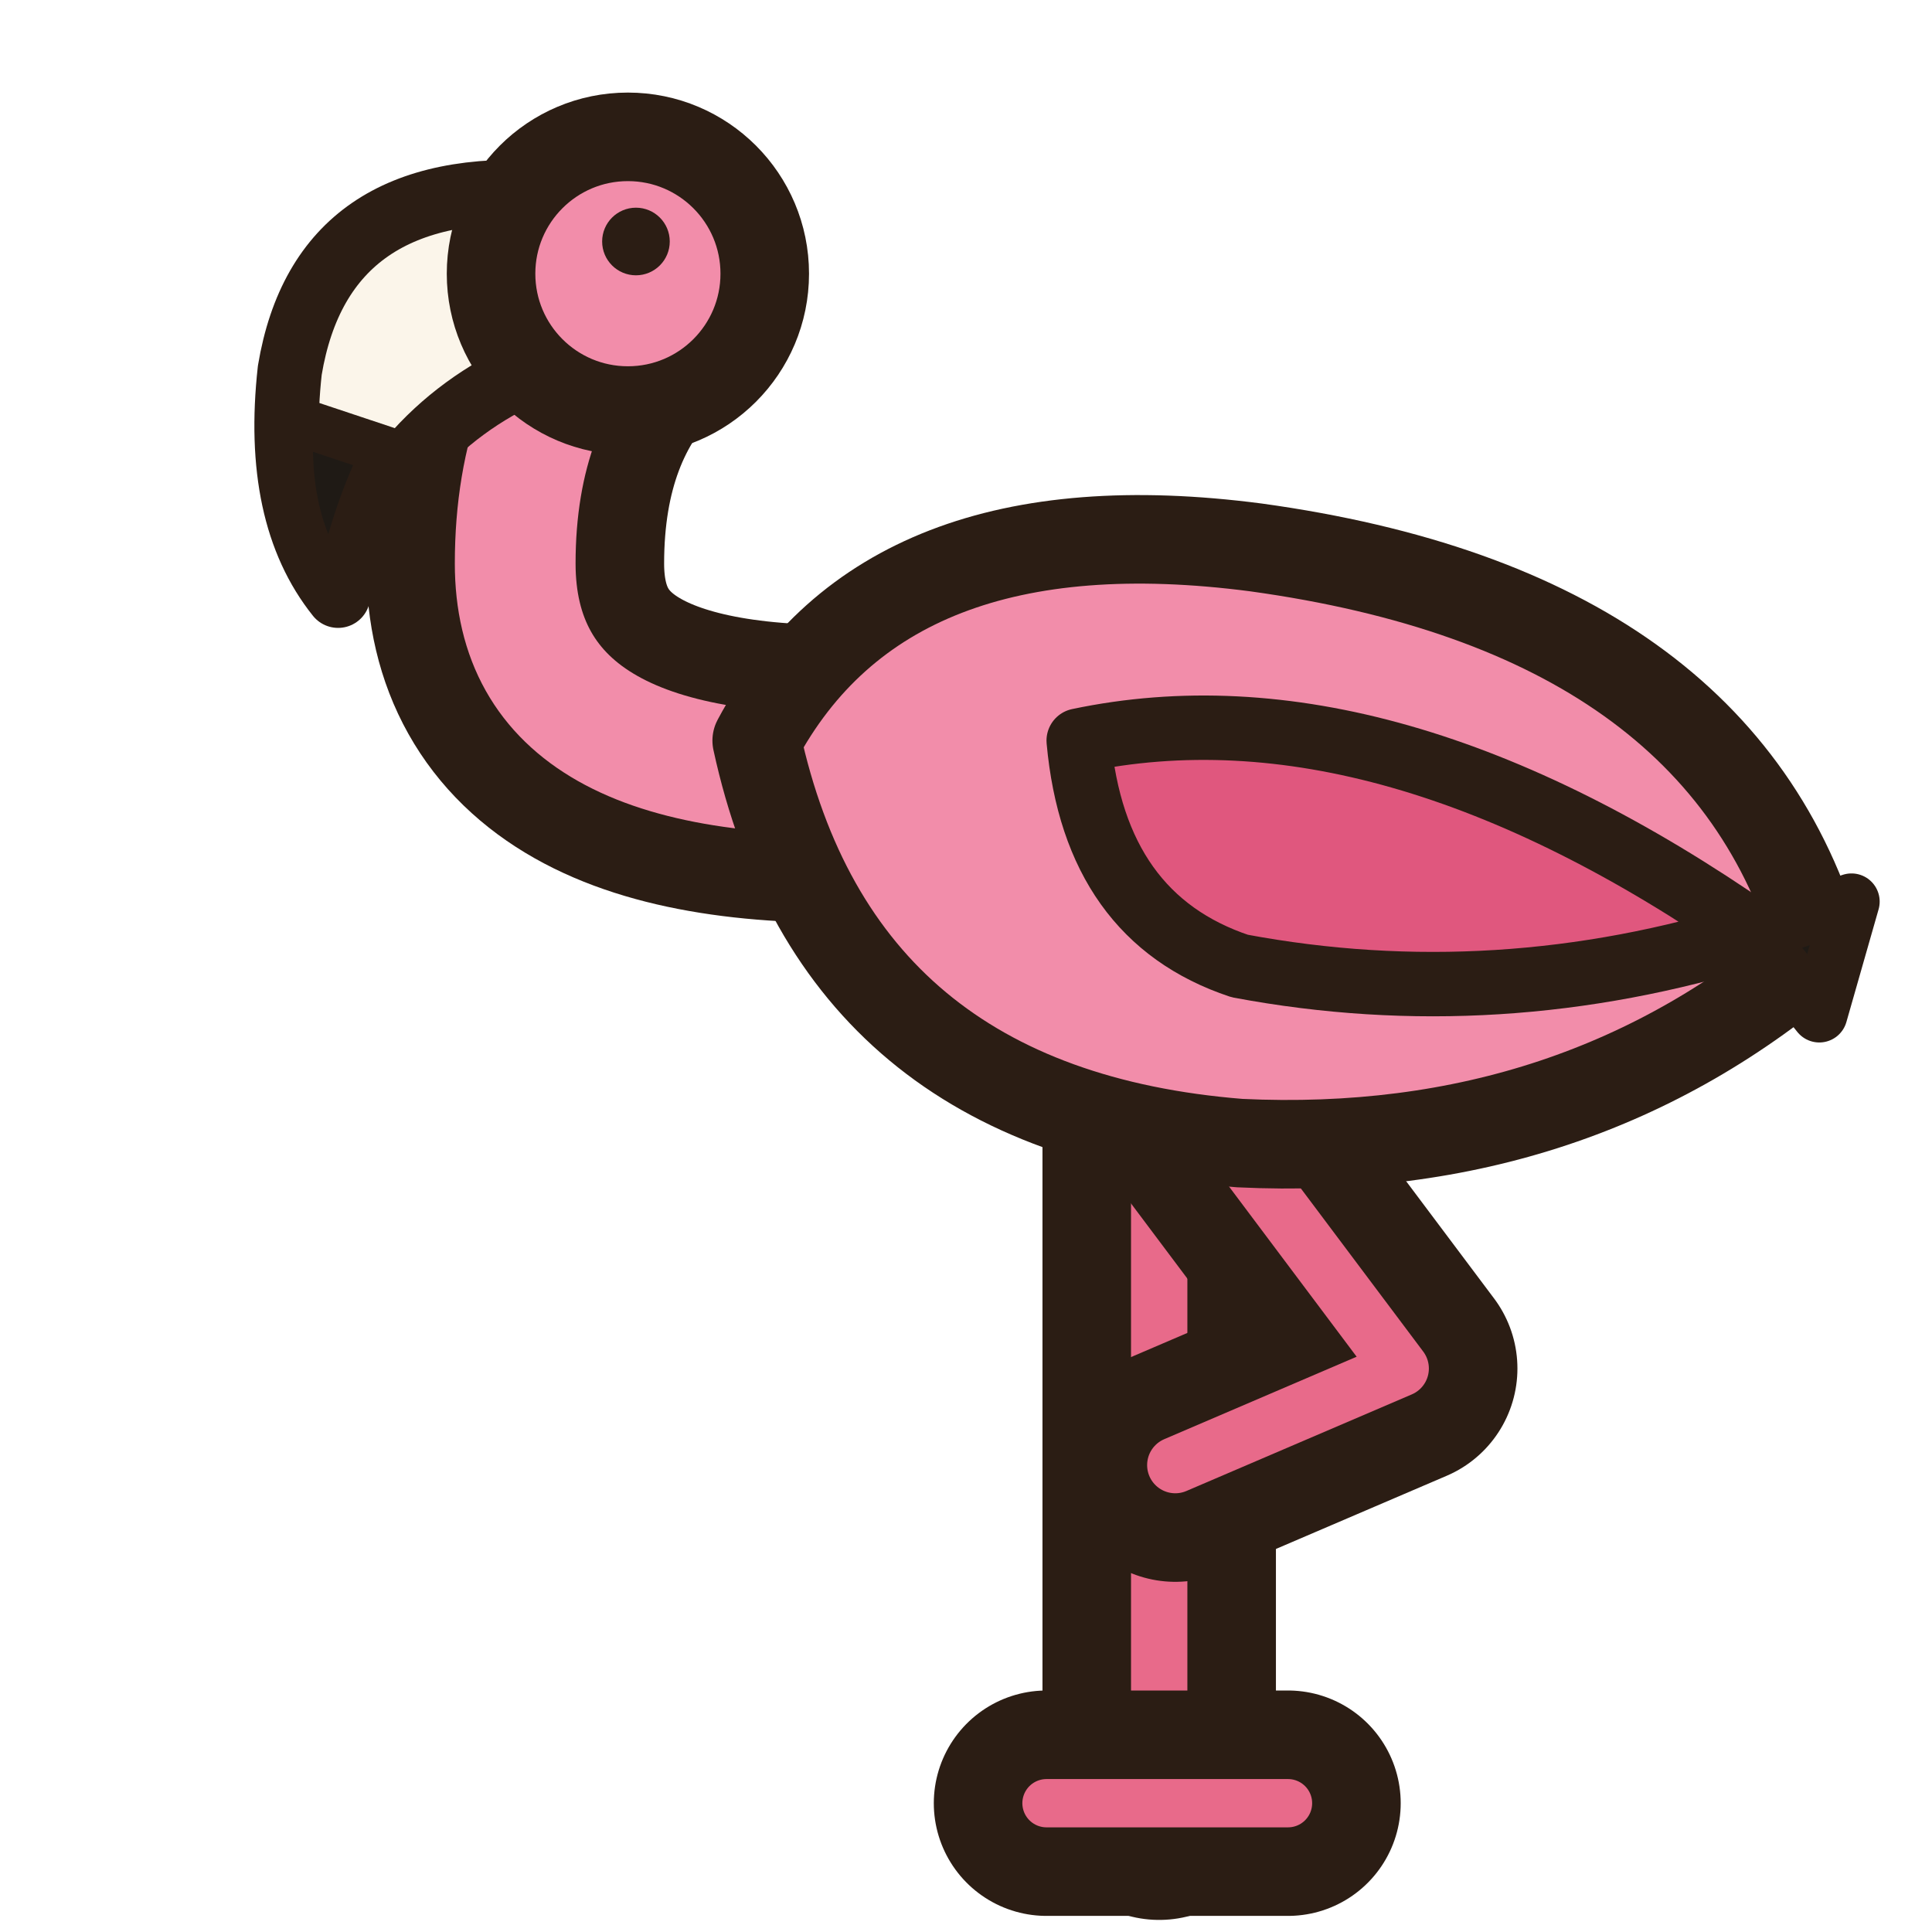
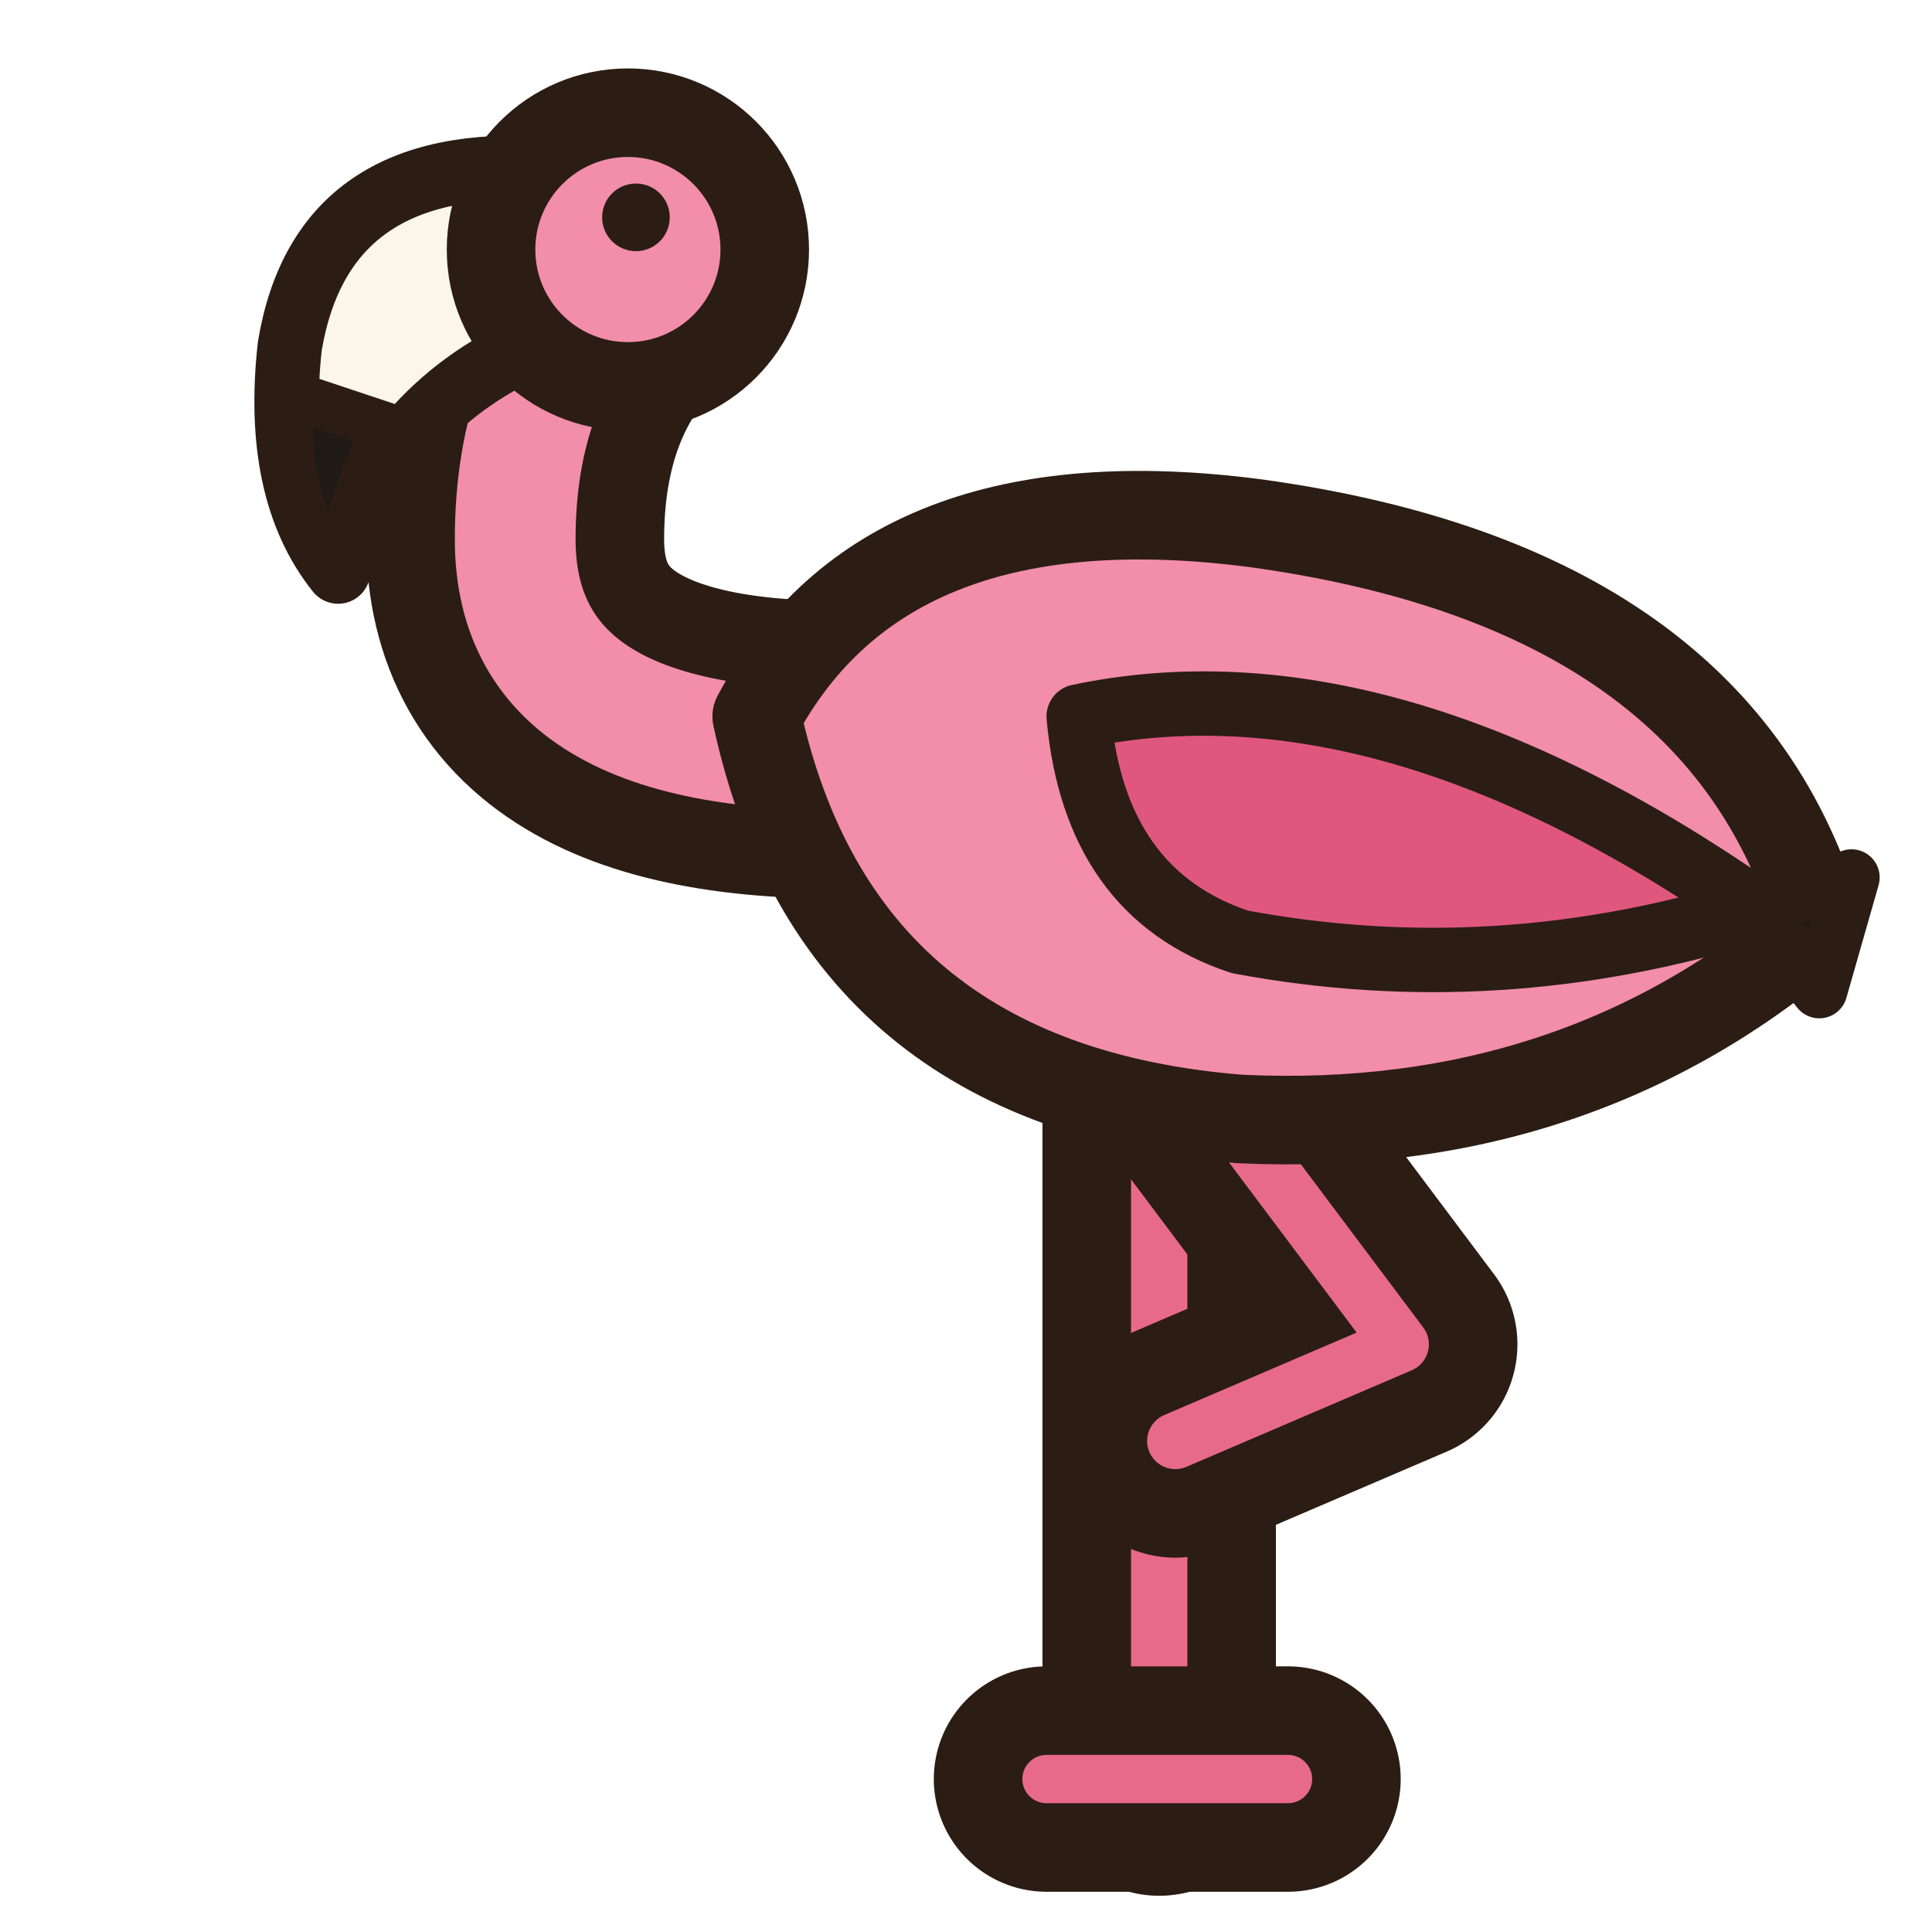
<svg xmlns="http://www.w3.org/2000/svg" width="24" height="24" viewBox="0 0 24 24" fill="none" stroke="currentColor" stroke-width="1.75" stroke-linecap="round" stroke-linejoin="round" class="afroicon afroicon-emoji-flamant-rose">
-   <path d="M14.4 13.6V22.4" fill="none" stroke="#2B1D14" stroke-width="2.9" />
-   <path d="M14.4 13.6V22.4" fill="none" stroke="#E86A8A" stroke-width="0.7" />
-   <path d="M15 13.8L17.4 17L14.6 18.2" fill="none" stroke="#2B1D14" stroke-width="2.9" />
-   <path d="M15 13.8L17.4 17L14.6 18.2" fill="none" stroke="#E86A8A" stroke-width="0.7" />
-   <path d="M13 22.4H16" fill="none" stroke="#2B1D14" stroke-width="2.8" />
-   <path d="M13 22.4H16" fill="none" stroke="#E86A8A" stroke-width="0.6" />
-   <path d="M11 9.6Q6.4 9.8 6.4 7Q6.4 5 7.6 3.8" fill="none" stroke="#2B1D14" stroke-width="3.7" />
-   <path d="M11 9.6Q6.4 9.8 6.4 7Q6.4 5 7.6 3.8" fill="none" stroke="#F28DAA" stroke-width="1.5" />
-   <path d="M9.4 9.2Q11 6.2 15.6 6.8Q21.4 7.6 22.6 11.8Q19.6 14.4 15.4 14.2Q10.4 13.8 9.4 9.2Z" fill="#F28DAA" stroke="#2B1D14" stroke-width="1.1" />
-   <path d="M13.4 9.2Q17.2 8.4 21.8 11.6Q18.6 12.6 15.4 12Q13.6 11.4 13.4 9.2Z" fill="#E0577E" stroke="#2B1D14" stroke-width="0.8" />
-   <path d="M21.8 11.6L23 11.2L22.6 12.6Z" fill="#1F1A15" stroke="#2B1D14" stroke-width="0.7" />
-   <path d="M6.8 2.4Q4 2.2 3.6 4.6Q3.4 6.4 4.2 7.4Q4.8 5.4 6.6 4.6Z" fill="#FBF5EA" stroke="#2B1D14" stroke-width="0.8" />
-   <path d="M3.6 5.2Q3.5 6.6 4.2 7.4Q4.4 6.4 4.8 5.6Z" fill="#1F1A15" stroke="#2B1D14" stroke-width="0.6" />
-   <circle cx="7.8" cy="3.4" r="1.7" fill="#F28DAA" stroke="#2B1D14" stroke-width="1.1" />
-   <circle cx="7.9" cy="3" r="0.42" fill="#2B1D14" stroke="none" />
+   <g transform="translate(12 11.7) scale(1) translate(-12 -12)">
+     <path d="M14.4 13.6V22.4" fill="none" stroke="#2B1D14" stroke-width="2.9" />
+     <path d="M14.4 13.6V22.4" fill="none" stroke="#E86A8A" stroke-width="0.7" />
+     <path d="M15 13.8L17.4 17L14.6 18.2" fill="none" stroke="#2B1D14" stroke-width="2.9" />
+     <path d="M15 13.8L17.4 17L14.6 18.2" fill="none" stroke="#E86A8A" stroke-width="0.7" />
+     <path d="M13 22.4H16" fill="none" stroke="#2B1D14" stroke-width="2.8" />
+     <path d="M13 22.4H16" fill="none" stroke="#E86A8A" stroke-width="0.6" />
+     <path d="M11 9.6Q6.4 9.8 6.4 7Q6.4 5 7.6 3.8" fill="none" stroke="#2B1D14" stroke-width="3.7" />
+     <path d="M11 9.6Q6.4 9.8 6.4 7Q6.4 5 7.6 3.8" fill="none" stroke="#F28DAA" stroke-width="1.5" />
+     <path d="M9.4 9.2Q11 6.2 15.6 6.8Q21.4 7.6 22.6 11.8Q19.6 14.4 15.4 14.2Q10.4 13.8 9.4 9.2Z" fill="#F28DAA" stroke="#2B1D14" stroke-width="1.1" />
+     <path d="M13.4 9.2Q17.2 8.4 21.8 11.6Q18.6 12.6 15.4 12Q13.6 11.4 13.4 9.2Z" fill="#E0577E" stroke="#2B1D14" stroke-width="0.8" />
+     <path d="M21.8 11.6L23 11.2L22.6 12.6Z" fill="#1F1A15" stroke="#2B1D14" stroke-width="0.7" />
+     <path d="M6.8 2.4Q4 2.2 3.6 4.6Q3.4 6.4 4.2 7.4Q4.8 5.4 6.6 4.6Z" fill="#FBF5EA" stroke="#2B1D14" stroke-width="0.8" />
+     <path d="M3.6 5.2Q3.5 6.6 4.2 7.4Q4.4 6.4 4.8 5.6Z" fill="#1F1A15" stroke="#2B1D14" stroke-width="0.6" />
+     <circle cx="7.8" cy="3.4" r="1.7" fill="#F28DAA" stroke="#2B1D14" stroke-width="1.1" />
+     <circle cx="7.9" cy="3" r="0.42" fill="#2B1D14" stroke="none" />
+   </g>
</svg>
